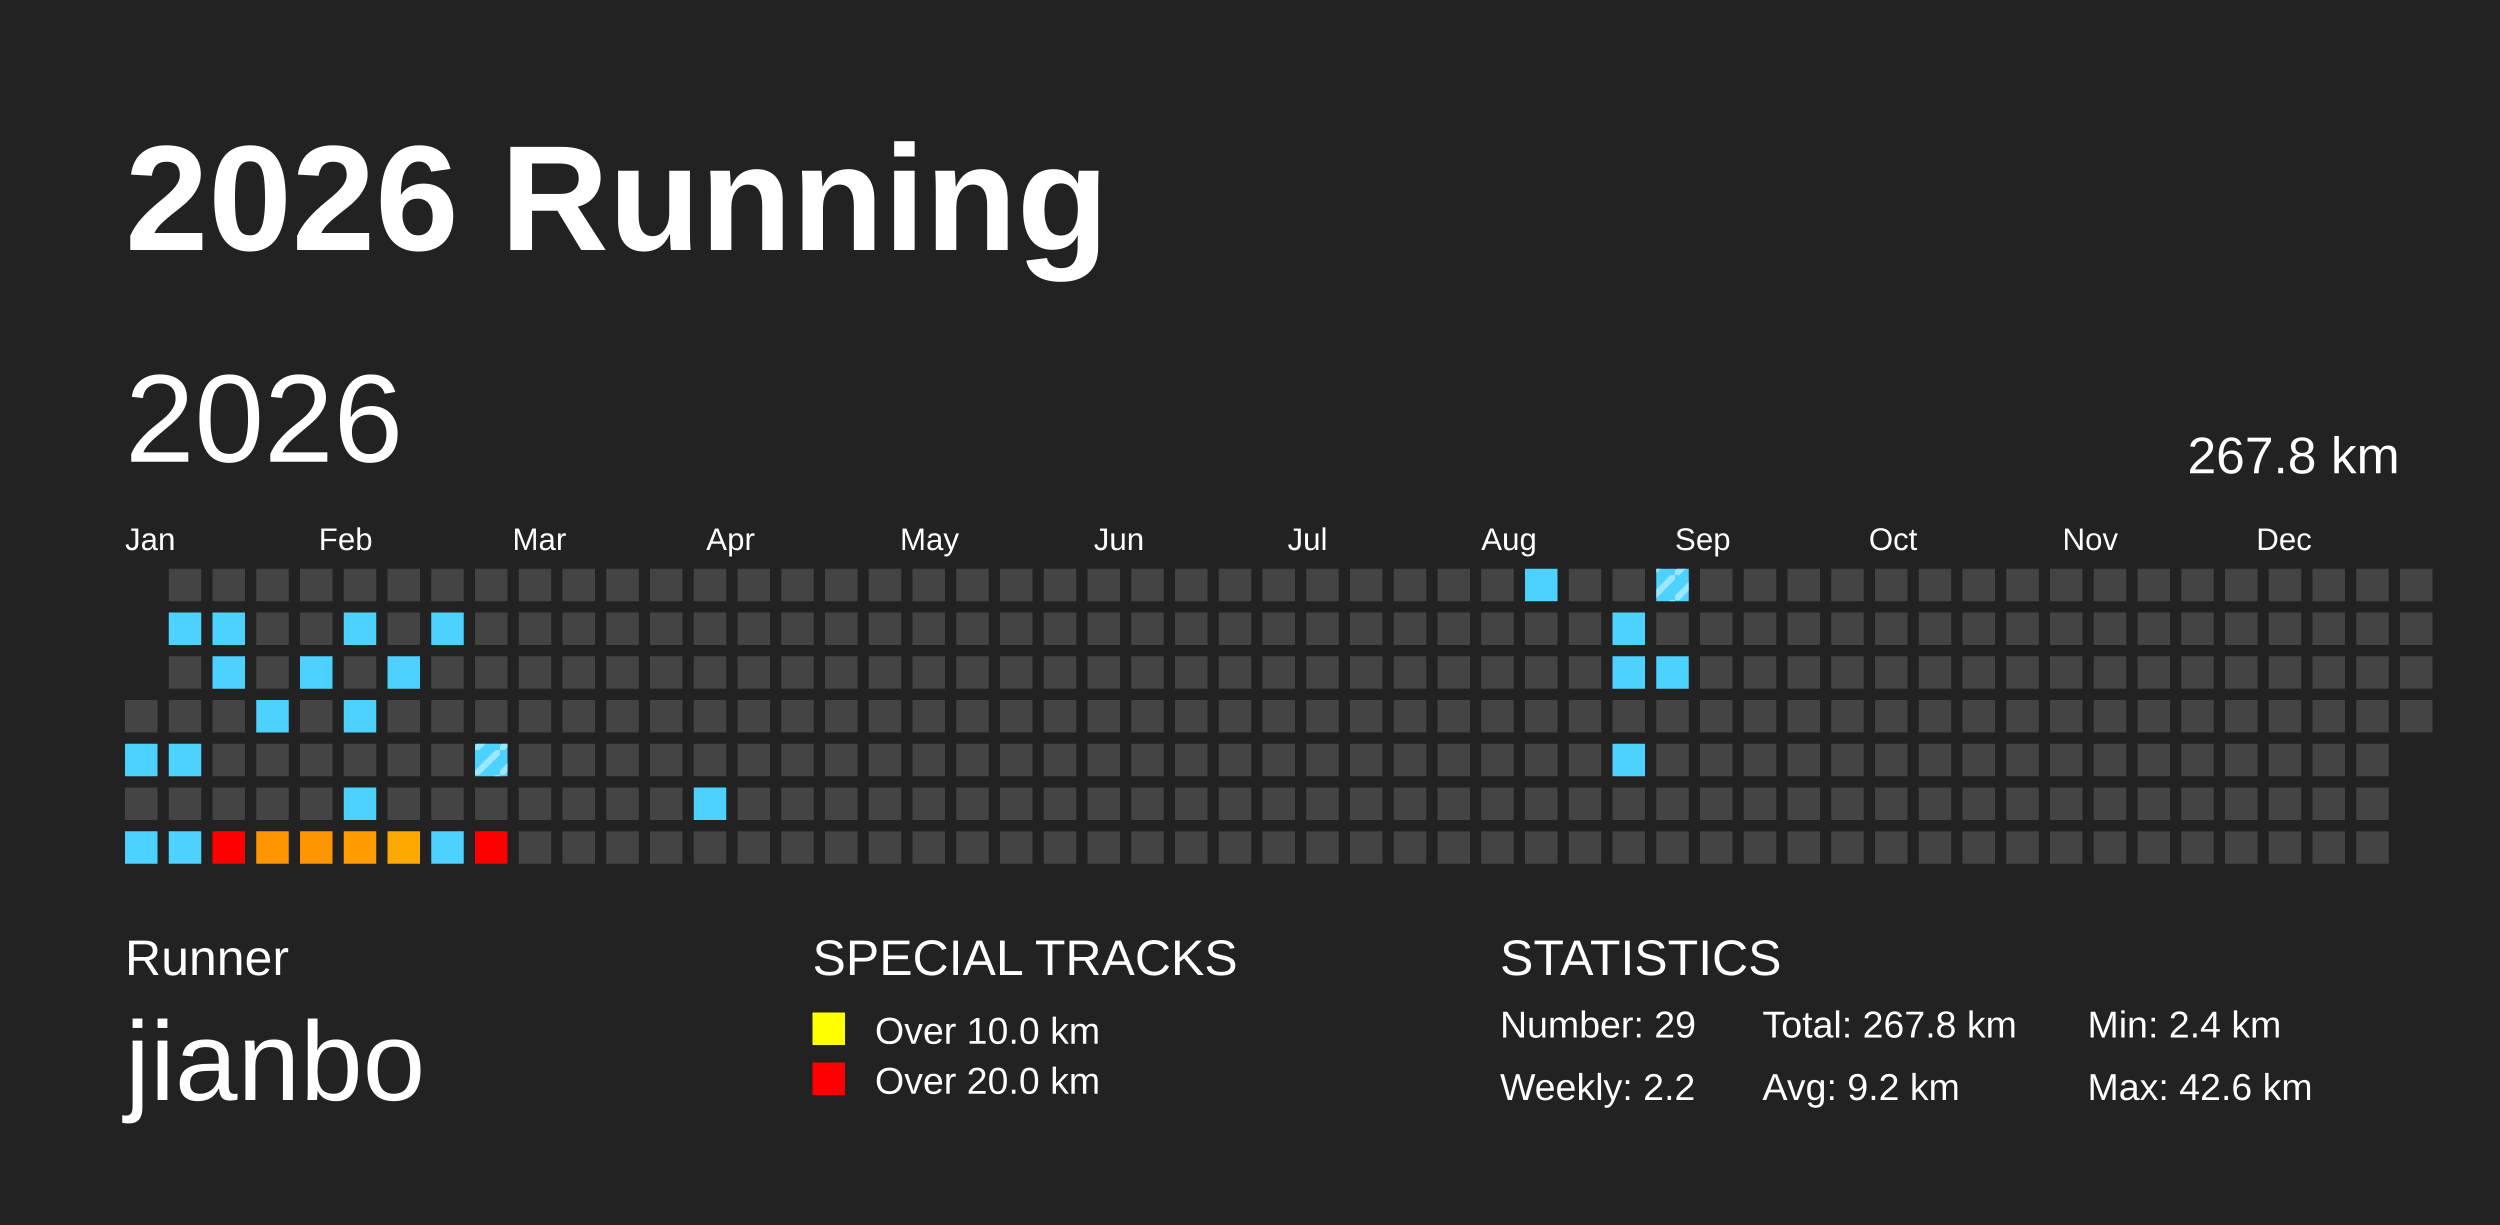
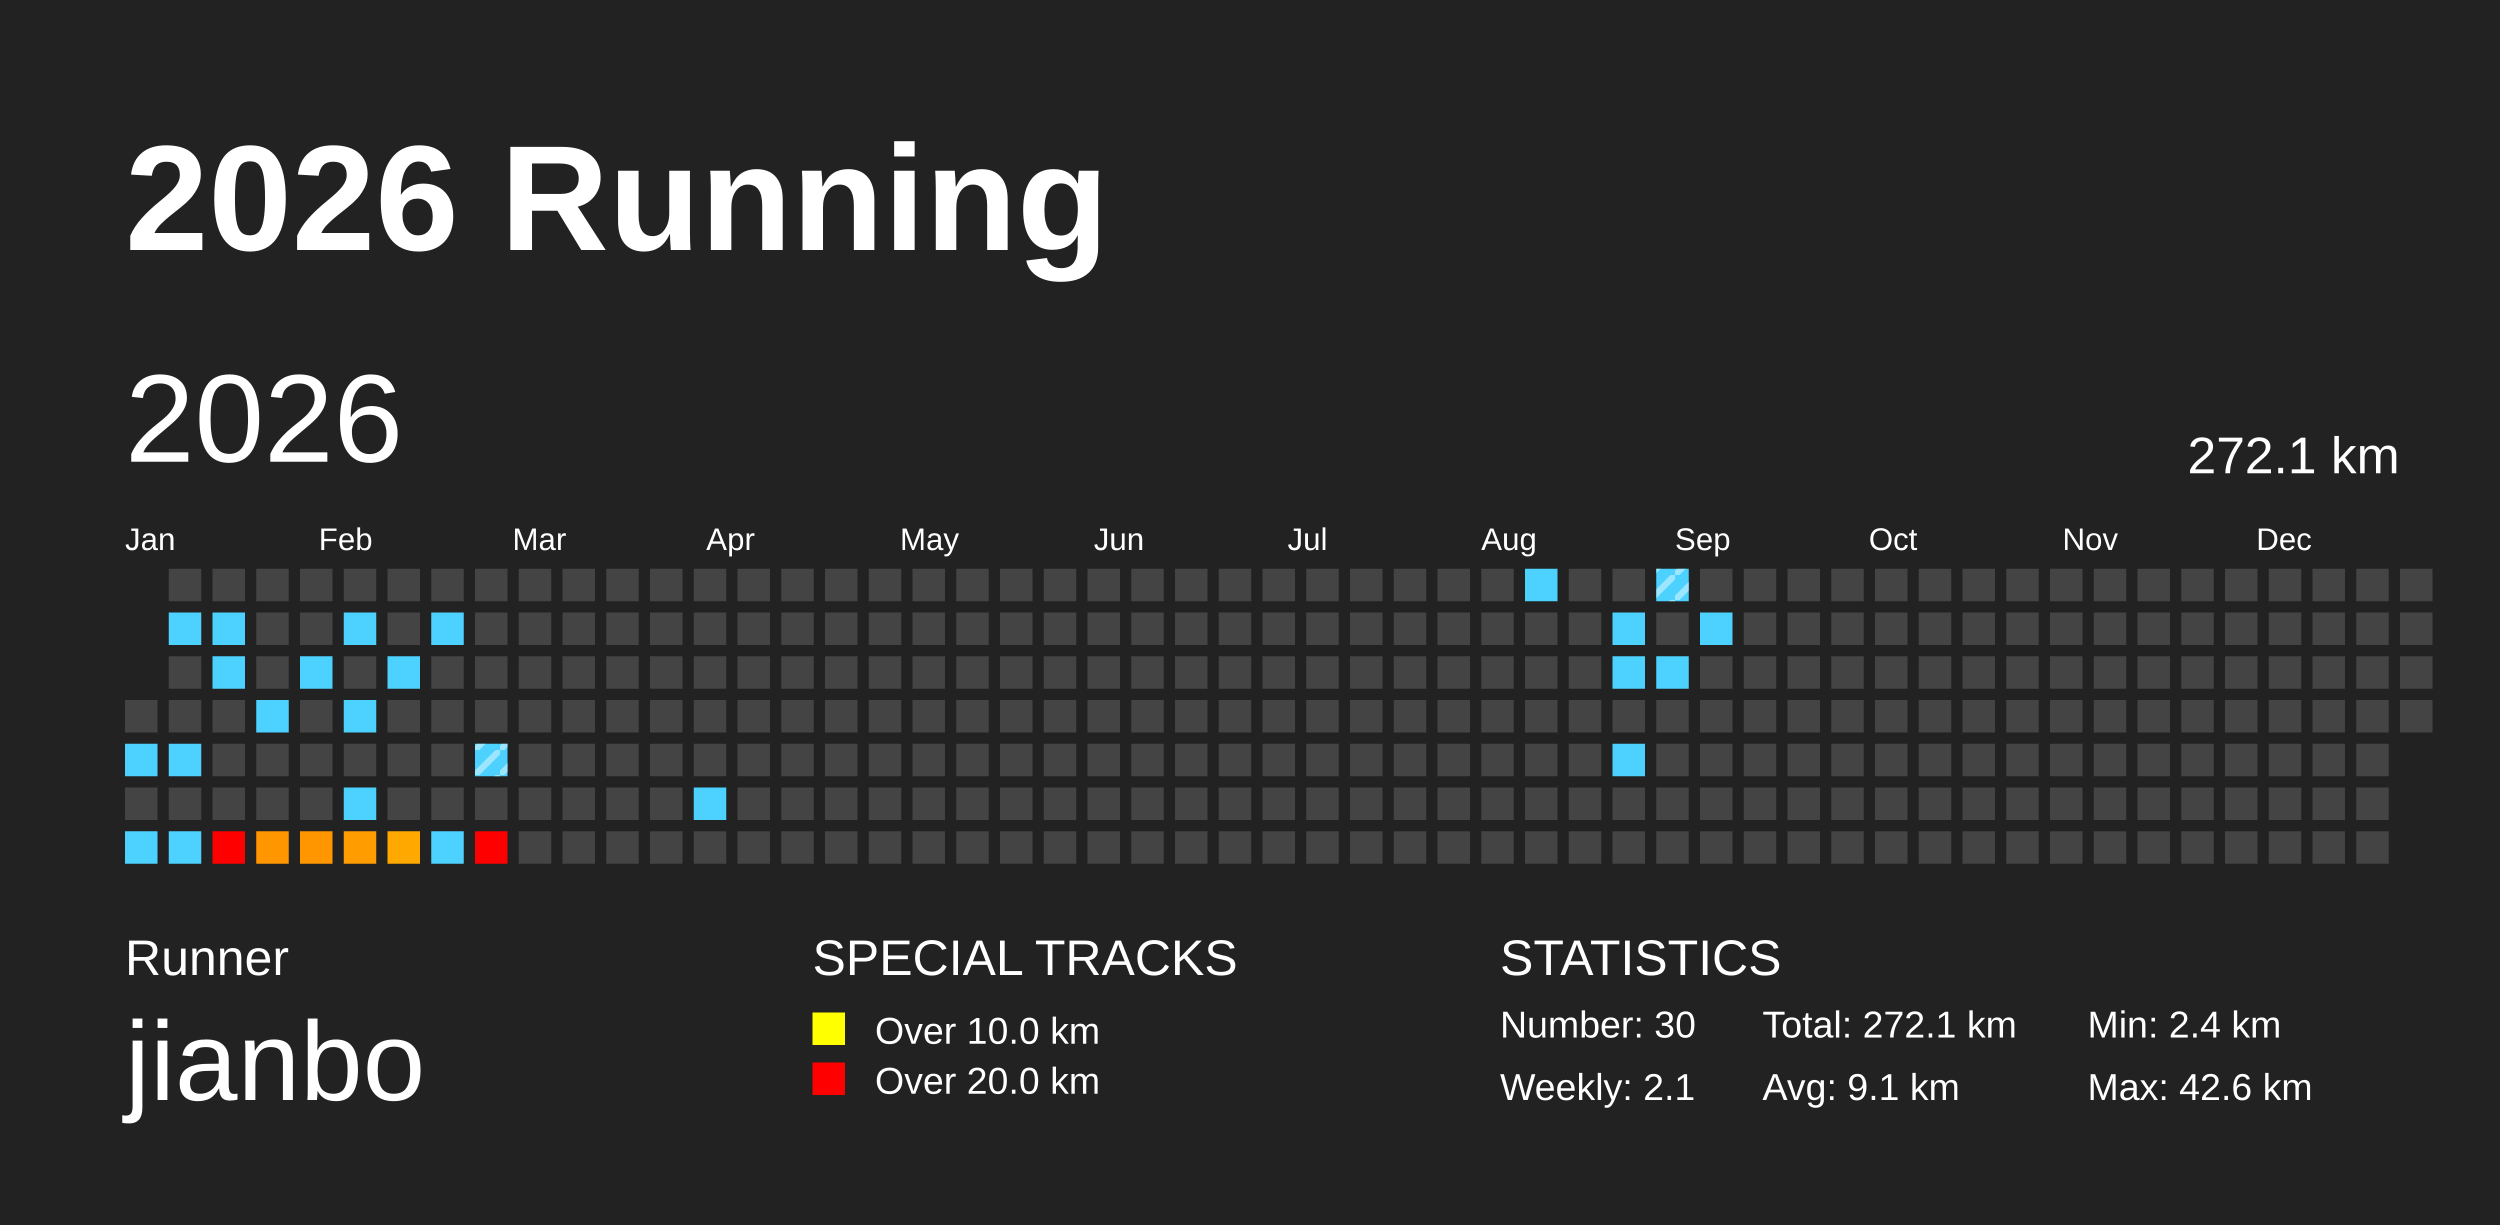
<svg xmlns="http://www.w3.org/2000/svg" baseProfile="full" height="98mm" version="1.1" viewBox="0,0,200,98" width="200mm">
  <defs>
    <pattern height="2" id="indoor-stripe" patternUnits="userSpaceOnUse" width="2">
      <line stroke="white" stroke-opacity="0.45" stroke-width="0.5" x1="0" x2="2" y1="2" y2="0" />
    </pattern>
  </defs>
  <rect fill="#222222" height="98" width="200" x="0" y="0" />
  <text fill="#FFFFFF" style="font-size:12px; font-family:Arial; font-weight:bold;" x="10" y="20">2026 Running</text>
  <text fill="#FFFFFF" style="font-size:4px; font-family:Arial" x="10" y="78">Runner</text>
  <text fill="#FFFFFF" style="font-size:9px; font-family:Arial" x="10" y="88">jianbo</text>
  <text fill="#FFFFFF" style="font-size:4px; font-family:Arial" x="65" y="78">SPECIAL TRACKS</text>
  <rect fill="yellow" height="2.6" width="2.6" x="65" y="81" />
  <text fill="#FFFFFF" style="font-size:3px; font-family:Arial" x="70" y="83.5">Over 10.0 km</text>
  <rect fill="red" height="2.6" width="2.6" x="65" y="85" />
  <text fill="#FFFFFF" style="font-size:3px; font-family:Arial" x="70" y="87.5">Over 20.0 km</text>
  <text fill="#FFFFFF" style="font-size:4px; font-family:Arial" x="120" y="78">STATISTICS</text>
-   <text fill="#FFFFFF" style="font-size:3px; font-family:Arial" x="120" y="83">Number: 29</text>
-   <text fill="#FFFFFF" style="font-size:3px; font-family:Arial" x="120" y="88">Weekly: 2.2</text>
-   <text fill="#FFFFFF" style="font-size:3px; font-family:Arial" x="141" y="83">Total: 267.8 km</text>
-   <text fill="#FFFFFF" style="font-size:3px; font-family:Arial" x="141" y="88">Avg: 9.2 km</text>
+   <text fill="#FFFFFF" style="font-size:3px; font-family:Arial" x="120" y="83">Number: 30</text>
+   <text fill="#FFFFFF" style="font-size:3px; font-family:Arial" x="120" y="88">Weekly: 2.1</text>
+   <text fill="#FFFFFF" style="font-size:3px; font-family:Arial" x="141" y="83">Total: 272.1 km</text>
+   <text fill="#FFFFFF" style="font-size:3px; font-family:Arial" x="141" y="88">Avg: 9.1 km</text>
  <text fill="#FFFFFF" style="font-size:3px; font-family:Arial" x="167" y="83">Min: 2.4 km</text>
  <text fill="#FFFFFF" style="font-size:3px; font-family:Arial" x="167" y="88">Max: 42.6 km</text>
  <text dominant-baseline="hanging" fill="#FFFFFF" style="font-size:10.0px; font-family:Arial;" x="10" y="30">2026</text>
-   <text dominant-baseline="hanging" fill="#FFFFFF" style="font-size:4.125px; font-family:Arial;" x="175" y="35">267.8 km</text>
+   <text dominant-baseline="hanging" fill="#FFFFFF" style="font-size:4.125px; font-family:Arial;" x="175" y="35">272.1 km</text>
  <text fill="#FFFFFF" style="font-size:2.5px; font-family:Arial" x="10.0" y="44">Jan</text>
  <text fill="#FFFFFF" style="font-size:2.5px; font-family:Arial" x="25.5" y="44">Feb</text>
  <text fill="#FFFFFF" style="font-size:2.5px; font-family:Arial" x="41.0" y="44">Mar</text>
  <text fill="#FFFFFF" style="font-size:2.5px; font-family:Arial" x="56.5" y="44">Apr</text>
  <text fill="#FFFFFF" style="font-size:2.5px; font-family:Arial" x="72.0" y="44">May</text>
  <text fill="#FFFFFF" style="font-size:2.5px; font-family:Arial" x="87.5" y="44">Jun</text>
  <text fill="#FFFFFF" style="font-size:2.5px; font-family:Arial" x="103.0" y="44">Jul</text>
  <text fill="#FFFFFF" style="font-size:2.5px; font-family:Arial" x="118.5" y="44">Aug</text>
  <text fill="#FFFFFF" style="font-size:2.5px; font-family:Arial" x="134.0" y="44">Sep</text>
  <text fill="#FFFFFF" style="font-size:2.5px; font-family:Arial" x="149.5" y="44">Oct</text>
  <text fill="#FFFFFF" style="font-size:2.5px; font-family:Arial" x="165.0" y="44">Nov</text>
  <text fill="#FFFFFF" style="font-size:2.5px; font-family:Arial" x="180.5" y="44">Dec</text>
  <rect fill="#444444" height="2.6" width="2.6" x="10.0" y="56.0" />
  <rect fill="#4dd2ff" height="2.6" width="2.6" x="10.0" y="59.5" />
  <rect fill="#444444" height="2.6" width="2.6" x="10.0" y="63.0" />
  <rect fill="#4dd2ff" height="2.6" width="2.6" x="10.0" y="66.5" />
  <rect fill="#444444" height="2.6" width="2.6" x="13.5" y="45.5" />
  <rect fill="#4dd2ff" height="2.6" width="2.6" x="13.5" y="49.0" />
  <rect fill="#444444" height="2.6" width="2.6" x="13.5" y="52.5" />
  <rect fill="#444444" height="2.6" width="2.6" x="13.5" y="56.0" />
  <rect fill="#4dd2ff" height="2.6" width="2.6" x="13.5" y="59.5" />
  <rect fill="#444444" height="2.6" width="2.6" x="13.5" y="63.0" />
  <rect fill="#4dd2ff" height="2.6" width="2.6" x="13.5" y="66.5" />
  <rect fill="#444444" height="2.6" width="2.6" x="17.0" y="45.5" />
  <rect fill="#4dd2ff" height="2.6" width="2.6" x="17.0" y="49.0" />
  <rect fill="#4dd2ff" height="2.6" width="2.6" x="17.0" y="52.5" />
  <rect fill="#444444" height="2.6" width="2.6" x="17.0" y="56.0" />
  <rect fill="#444444" height="2.6" width="2.6" x="17.0" y="59.5" />
  <rect fill="#444444" height="2.6" width="2.6" x="17.0" y="63.0" />
  <rect fill="red" height="2.6" width="2.6" x="17.0" y="66.5" />
  <rect fill="#444444" height="2.6" width="2.6" x="20.5" y="45.5" />
  <rect fill="#444444" height="2.6" width="2.6" x="20.5" y="49.0" />
  <rect fill="#444444" height="2.6" width="2.6" x="20.5" y="52.5" />
  <rect fill="#4dd2ff" height="2.6" width="2.6" x="20.5" y="56.0" />
  <rect fill="#444444" height="2.6" width="2.6" x="20.5" y="59.5" />
  <rect fill="#444444" height="2.6" width="2.6" x="20.5" y="63.0" />
  <rect fill="#ff9600" height="2.6" width="2.6" x="20.5" y="66.5" />
  <rect fill="#444444" height="2.6" width="2.6" x="24.0" y="45.5" />
  <rect fill="#444444" height="2.6" width="2.6" x="24.0" y="49.0" />
  <rect fill="#4dd2ff" height="2.6" width="2.6" x="24.0" y="52.5" />
  <rect fill="#444444" height="2.6" width="2.6" x="24.0" y="56.0" />
  <rect fill="#444444" height="2.6" width="2.6" x="24.0" y="59.5" />
  <rect fill="#444444" height="2.6" width="2.6" x="24.0" y="63.0" />
  <rect fill="#ff9600" height="2.6" width="2.6" x="24.0" y="66.5" />
  <rect fill="#444444" height="2.6" width="2.6" x="27.5" y="45.5" />
  <rect fill="#4dd2ff" height="2.6" width="2.6" x="27.5" y="49.0" />
  <rect fill="#444444" height="2.6" width="2.6" x="27.5" y="52.5" />
  <rect fill="#4dd2ff" height="2.6" width="2.6" x="27.5" y="56.0" />
  <rect fill="#444444" height="2.6" width="2.6" x="27.5" y="59.5" />
  <rect fill="#4dd2ff" height="2.6" width="2.6" x="27.5" y="63.0" />
  <rect fill="#ff9c00" height="2.6" width="2.6" x="27.5" y="66.5" />
  <rect fill="#444444" height="2.6" width="2.6" x="31.0" y="45.5" />
  <rect fill="#444444" height="2.6" width="2.6" x="31.0" y="49.0" />
  <rect fill="#4dd2ff" height="2.6" width="2.6" x="31.0" y="52.5" />
  <rect fill="#444444" height="2.6" width="2.6" x="31.0" y="56.0" />
  <rect fill="#444444" height="2.6" width="2.6" x="31.0" y="59.5" />
  <rect fill="#444444" height="2.6" width="2.6" x="31.0" y="63.0" />
  <rect fill="#ffa900" height="2.6" width="2.6" x="31.0" y="66.5" />
  <rect fill="#444444" height="2.6" width="2.6" x="34.5" y="45.5" />
  <rect fill="#4dd2ff" height="2.6" width="2.6" x="34.5" y="49.0" />
  <rect fill="#444444" height="2.6" width="2.6" x="34.5" y="52.5" />
  <rect fill="#444444" height="2.6" width="2.6" x="34.5" y="56.0" />
  <rect fill="#444444" height="2.6" width="2.6" x="34.5" y="59.5" />
  <rect fill="#444444" height="2.6" width="2.6" x="34.5" y="63.0" />
  <rect fill="#4dd2ff" height="2.6" width="2.6" x="34.5" y="66.5" />
  <rect fill="#444444" height="2.6" width="2.6" x="38.0" y="45.5" />
  <rect fill="#444444" height="2.6" width="2.6" x="38.0" y="49.0" />
  <rect fill="#444444" height="2.6" width="2.6" x="38.0" y="52.5" />
  <rect fill="#444444" height="2.6" width="2.6" x="38.0" y="56.0" />
  <rect fill="#4dd2ff" height="2.6" width="2.6" x="38.0" y="59.5" />
  <rect fill="url(#indoor-stripe)" height="2.6" style="pointer-events: none;" width="2.6" x="38.0" y="59.5" />
  <rect fill="#444444" height="2.6" width="2.6" x="38.0" y="63.0" />
  <rect fill="red" height="2.6" width="2.6" x="38.0" y="66.5" />
  <rect fill="#444444" height="2.6" width="2.6" x="41.5" y="45.5" />
  <rect fill="#444444" height="2.6" width="2.6" x="41.5" y="49.0" />
  <rect fill="#444444" height="2.6" width="2.6" x="41.5" y="52.5" />
  <rect fill="#444444" height="2.6" width="2.6" x="41.5" y="56.0" />
  <rect fill="#444444" height="2.6" width="2.6" x="41.5" y="59.5" />
  <rect fill="#444444" height="2.6" width="2.6" x="41.5" y="63.0" />
  <rect fill="#444444" height="2.6" width="2.6" x="41.5" y="66.5" />
  <rect fill="#444444" height="2.6" width="2.6" x="45.0" y="45.5" />
  <rect fill="#444444" height="2.6" width="2.6" x="45.0" y="49.0" />
  <rect fill="#444444" height="2.6" width="2.6" x="45.0" y="52.5" />
  <rect fill="#444444" height="2.6" width="2.6" x="45.0" y="56.0" />
  <rect fill="#444444" height="2.6" width="2.6" x="45.0" y="59.5" />
  <rect fill="#444444" height="2.6" width="2.6" x="45.0" y="63.0" />
  <rect fill="#444444" height="2.6" width="2.6" x="45.0" y="66.5" />
  <rect fill="#444444" height="2.6" width="2.6" x="48.5" y="45.5" />
  <rect fill="#444444" height="2.6" width="2.6" x="48.5" y="49.0" />
  <rect fill="#444444" height="2.6" width="2.6" x="48.5" y="52.5" />
  <rect fill="#444444" height="2.6" width="2.6" x="48.5" y="56.0" />
  <rect fill="#444444" height="2.6" width="2.6" x="48.5" y="59.5" />
  <rect fill="#444444" height="2.6" width="2.6" x="48.5" y="63.0" />
  <rect fill="#444444" height="2.6" width="2.6" x="48.5" y="66.5" />
  <rect fill="#444444" height="2.6" width="2.6" x="52.0" y="45.5" />
  <rect fill="#444444" height="2.6" width="2.6" x="52.0" y="49.0" />
  <rect fill="#444444" height="2.6" width="2.6" x="52.0" y="52.5" />
  <rect fill="#444444" height="2.6" width="2.6" x="52.0" y="56.0" />
  <rect fill="#444444" height="2.6" width="2.6" x="52.0" y="59.5" />
  <rect fill="#444444" height="2.6" width="2.6" x="52.0" y="63.0" />
  <rect fill="#444444" height="2.6" width="2.6" x="52.0" y="66.5" />
  <rect fill="#444444" height="2.6" width="2.6" x="55.5" y="45.5" />
  <rect fill="#444444" height="2.6" width="2.6" x="55.5" y="49.0" />
  <rect fill="#444444" height="2.6" width="2.6" x="55.5" y="52.5" />
  <rect fill="#444444" height="2.6" width="2.6" x="55.5" y="56.0" />
  <rect fill="#444444" height="2.6" width="2.6" x="55.5" y="59.5" />
  <rect fill="#4dd2ff" height="2.6" width="2.6" x="55.5" y="63.0" />
  <rect fill="#444444" height="2.6" width="2.6" x="55.5" y="66.5" />
  <rect fill="#444444" height="2.6" width="2.6" x="59.0" y="45.5" />
  <rect fill="#444444" height="2.6" width="2.6" x="59.0" y="49.0" />
  <rect fill="#444444" height="2.6" width="2.6" x="59.0" y="52.5" />
  <rect fill="#444444" height="2.6" width="2.6" x="59.0" y="56.0" />
  <rect fill="#444444" height="2.6" width="2.6" x="59.0" y="59.5" />
  <rect fill="#444444" height="2.6" width="2.6" x="59.0" y="63.0" />
  <rect fill="#444444" height="2.6" width="2.6" x="59.0" y="66.5" />
  <rect fill="#444444" height="2.6" width="2.6" x="62.5" y="45.5" />
  <rect fill="#444444" height="2.6" width="2.6" x="62.5" y="49.0" />
  <rect fill="#444444" height="2.6" width="2.6" x="62.5" y="52.5" />
  <rect fill="#444444" height="2.6" width="2.6" x="62.5" y="56.0" />
  <rect fill="#444444" height="2.6" width="2.6" x="62.5" y="59.5" />
  <rect fill="#444444" height="2.6" width="2.6" x="62.5" y="63.0" />
  <rect fill="#444444" height="2.6" width="2.6" x="62.5" y="66.5" />
  <rect fill="#444444" height="2.6" width="2.6" x="66.0" y="45.5" />
  <rect fill="#444444" height="2.6" width="2.6" x="66.0" y="49.0" />
  <rect fill="#444444" height="2.6" width="2.6" x="66.0" y="52.5" />
  <rect fill="#444444" height="2.6" width="2.6" x="66.0" y="56.0" />
  <rect fill="#444444" height="2.6" width="2.6" x="66.0" y="59.5" />
  <rect fill="#444444" height="2.6" width="2.6" x="66.0" y="63.0" />
  <rect fill="#444444" height="2.6" width="2.6" x="66.0" y="66.5" />
  <rect fill="#444444" height="2.6" width="2.6" x="69.5" y="45.5" />
  <rect fill="#444444" height="2.6" width="2.6" x="69.5" y="49.0" />
  <rect fill="#444444" height="2.6" width="2.6" x="69.5" y="52.5" />
  <rect fill="#444444" height="2.6" width="2.6" x="69.5" y="56.0" />
  <rect fill="#444444" height="2.6" width="2.6" x="69.5" y="59.5" />
  <rect fill="#444444" height="2.6" width="2.6" x="69.5" y="63.0" />
  <rect fill="#444444" height="2.6" width="2.6" x="69.5" y="66.5" />
  <rect fill="#444444" height="2.6" width="2.6" x="73.0" y="45.5" />
  <rect fill="#444444" height="2.6" width="2.6" x="73.0" y="49.0" />
  <rect fill="#444444" height="2.6" width="2.6" x="73.0" y="52.5" />
  <rect fill="#444444" height="2.6" width="2.6" x="73.0" y="56.0" />
  <rect fill="#444444" height="2.6" width="2.6" x="73.0" y="59.5" />
  <rect fill="#444444" height="2.6" width="2.6" x="73.0" y="63.0" />
  <rect fill="#444444" height="2.6" width="2.6" x="73.0" y="66.5" />
  <rect fill="#444444" height="2.6" width="2.6" x="76.5" y="45.5" />
  <rect fill="#444444" height="2.6" width="2.6" x="76.5" y="49.0" />
  <rect fill="#444444" height="2.6" width="2.6" x="76.5" y="52.5" />
  <rect fill="#444444" height="2.6" width="2.6" x="76.5" y="56.0" />
  <rect fill="#444444" height="2.6" width="2.6" x="76.5" y="59.5" />
  <rect fill="#444444" height="2.6" width="2.6" x="76.5" y="63.0" />
  <rect fill="#444444" height="2.6" width="2.6" x="76.5" y="66.5" />
  <rect fill="#444444" height="2.6" width="2.6" x="80.0" y="45.5" />
  <rect fill="#444444" height="2.6" width="2.6" x="80.0" y="49.0" />
  <rect fill="#444444" height="2.6" width="2.6" x="80.0" y="52.5" />
  <rect fill="#444444" height="2.6" width="2.6" x="80.0" y="56.0" />
  <rect fill="#444444" height="2.6" width="2.6" x="80.0" y="59.5" />
  <rect fill="#444444" height="2.6" width="2.6" x="80.0" y="63.0" />
  <rect fill="#444444" height="2.6" width="2.6" x="80.0" y="66.5" />
  <rect fill="#444444" height="2.6" width="2.6" x="83.5" y="45.5" />
  <rect fill="#444444" height="2.6" width="2.6" x="83.5" y="49.0" />
  <rect fill="#444444" height="2.6" width="2.6" x="83.5" y="52.5" />
  <rect fill="#444444" height="2.6" width="2.6" x="83.5" y="56.0" />
  <rect fill="#444444" height="2.6" width="2.6" x="83.5" y="59.5" />
  <rect fill="#444444" height="2.6" width="2.6" x="83.5" y="63.0" />
  <rect fill="#444444" height="2.6" width="2.6" x="83.5" y="66.5" />
  <rect fill="#444444" height="2.6" width="2.6" x="87.0" y="45.5" />
  <rect fill="#444444" height="2.6" width="2.6" x="87.0" y="49.0" />
  <rect fill="#444444" height="2.6" width="2.6" x="87.0" y="52.5" />
  <rect fill="#444444" height="2.6" width="2.6" x="87.0" y="56.0" />
  <rect fill="#444444" height="2.6" width="2.6" x="87.0" y="59.5" />
  <rect fill="#444444" height="2.6" width="2.6" x="87.0" y="63.0" />
  <rect fill="#444444" height="2.6" width="2.6" x="87.0" y="66.5" />
  <rect fill="#444444" height="2.6" width="2.6" x="90.5" y="45.5" />
  <rect fill="#444444" height="2.6" width="2.6" x="90.5" y="49.0" />
  <rect fill="#444444" height="2.6" width="2.6" x="90.5" y="52.5" />
  <rect fill="#444444" height="2.6" width="2.6" x="90.5" y="56.0" />
  <rect fill="#444444" height="2.6" width="2.6" x="90.5" y="59.5" />
  <rect fill="#444444" height="2.6" width="2.6" x="90.5" y="63.0" />
  <rect fill="#444444" height="2.6" width="2.6" x="90.5" y="66.5" />
  <rect fill="#444444" height="2.6" width="2.6" x="94.0" y="45.5" />
  <rect fill="#444444" height="2.6" width="2.6" x="94.0" y="49.0" />
  <rect fill="#444444" height="2.6" width="2.6" x="94.0" y="52.5" />
  <rect fill="#444444" height="2.6" width="2.6" x="94.0" y="56.0" />
  <rect fill="#444444" height="2.6" width="2.6" x="94.0" y="59.5" />
  <rect fill="#444444" height="2.6" width="2.6" x="94.0" y="63.0" />
  <rect fill="#444444" height="2.6" width="2.6" x="94.0" y="66.5" />
  <rect fill="#444444" height="2.6" width="2.6" x="97.5" y="45.5" />
  <rect fill="#444444" height="2.6" width="2.6" x="97.5" y="49.0" />
  <rect fill="#444444" height="2.6" width="2.6" x="97.5" y="52.5" />
  <rect fill="#444444" height="2.6" width="2.6" x="97.5" y="56.0" />
  <rect fill="#444444" height="2.6" width="2.6" x="97.5" y="59.5" />
  <rect fill="#444444" height="2.6" width="2.6" x="97.5" y="63.0" />
  <rect fill="#444444" height="2.6" width="2.6" x="97.5" y="66.5" />
  <rect fill="#444444" height="2.6" width="2.6" x="101.0" y="45.5" />
  <rect fill="#444444" height="2.6" width="2.6" x="101.0" y="49.0" />
  <rect fill="#444444" height="2.6" width="2.6" x="101.0" y="52.5" />
  <rect fill="#444444" height="2.6" width="2.6" x="101.0" y="56.0" />
  <rect fill="#444444" height="2.6" width="2.6" x="101.0" y="59.5" />
  <rect fill="#444444" height="2.6" width="2.6" x="101.0" y="63.0" />
  <rect fill="#444444" height="2.6" width="2.6" x="101.0" y="66.5" />
  <rect fill="#444444" height="2.6" width="2.6" x="104.5" y="45.5" />
  <rect fill="#444444" height="2.6" width="2.6" x="104.5" y="49.0" />
  <rect fill="#444444" height="2.6" width="2.6" x="104.5" y="52.5" />
  <rect fill="#444444" height="2.6" width="2.6" x="104.5" y="56.0" />
  <rect fill="#444444" height="2.6" width="2.6" x="104.5" y="59.5" />
  <rect fill="#444444" height="2.6" width="2.6" x="104.5" y="63.0" />
  <rect fill="#444444" height="2.6" width="2.6" x="104.5" y="66.5" />
  <rect fill="#444444" height="2.6" width="2.6" x="108.0" y="45.5" />
  <rect fill="#444444" height="2.6" width="2.6" x="108.0" y="49.0" />
  <rect fill="#444444" height="2.6" width="2.6" x="108.0" y="52.5" />
  <rect fill="#444444" height="2.6" width="2.6" x="108.0" y="56.0" />
  <rect fill="#444444" height="2.6" width="2.6" x="108.0" y="59.5" />
  <rect fill="#444444" height="2.6" width="2.6" x="108.0" y="63.0" />
  <rect fill="#444444" height="2.6" width="2.6" x="108.0" y="66.5" />
  <rect fill="#444444" height="2.6" width="2.6" x="111.5" y="45.5" />
  <rect fill="#444444" height="2.6" width="2.6" x="111.5" y="49.0" />
  <rect fill="#444444" height="2.6" width="2.6" x="111.5" y="52.5" />
  <rect fill="#444444" height="2.6" width="2.6" x="111.5" y="56.0" />
  <rect fill="#444444" height="2.6" width="2.6" x="111.5" y="59.5" />
  <rect fill="#444444" height="2.6" width="2.6" x="111.5" y="63.0" />
  <rect fill="#444444" height="2.6" width="2.6" x="111.5" y="66.5" />
  <rect fill="#444444" height="2.6" width="2.6" x="115.0" y="45.5" />
  <rect fill="#444444" height="2.6" width="2.6" x="115.0" y="49.0" />
  <rect fill="#444444" height="2.6" width="2.6" x="115.0" y="52.5" />
  <rect fill="#444444" height="2.6" width="2.6" x="115.0" y="56.0" />
  <rect fill="#444444" height="2.6" width="2.6" x="115.0" y="59.5" />
  <rect fill="#444444" height="2.6" width="2.6" x="115.0" y="63.0" />
  <rect fill="#444444" height="2.6" width="2.6" x="115.0" y="66.5" />
  <rect fill="#444444" height="2.6" width="2.6" x="118.5" y="45.5" />
  <rect fill="#444444" height="2.6" width="2.6" x="118.5" y="49.0" />
  <rect fill="#444444" height="2.6" width="2.6" x="118.5" y="52.5" />
  <rect fill="#444444" height="2.6" width="2.6" x="118.5" y="56.0" />
  <rect fill="#444444" height="2.6" width="2.6" x="118.5" y="59.5" />
  <rect fill="#444444" height="2.6" width="2.6" x="118.5" y="63.0" />
  <rect fill="#444444" height="2.6" width="2.6" x="118.5" y="66.5" />
  <rect fill="#4dd2ff" height="2.6" width="2.6" x="122.0" y="45.5" />
  <rect fill="#444444" height="2.6" width="2.6" x="122.0" y="49.0" />
  <rect fill="#444444" height="2.6" width="2.6" x="122.0" y="52.5" />
  <rect fill="#444444" height="2.6" width="2.6" x="122.0" y="56.0" />
  <rect fill="#444444" height="2.6" width="2.6" x="122.0" y="59.5" />
  <rect fill="#444444" height="2.6" width="2.6" x="122.0" y="63.0" />
  <rect fill="#444444" height="2.6" width="2.6" x="122.0" y="66.5" />
  <rect fill="#444444" height="2.6" width="2.6" x="125.5" y="45.5" />
  <rect fill="#444444" height="2.6" width="2.6" x="125.5" y="49.0" />
  <rect fill="#444444" height="2.6" width="2.6" x="125.5" y="52.5" />
  <rect fill="#444444" height="2.6" width="2.6" x="125.5" y="56.0" />
  <rect fill="#444444" height="2.6" width="2.6" x="125.5" y="59.5" />
  <rect fill="#444444" height="2.6" width="2.6" x="125.5" y="63.0" />
  <rect fill="#444444" height="2.6" width="2.6" x="125.5" y="66.5" />
  <rect fill="#444444" height="2.6" width="2.6" x="129.0" y="45.5" />
  <rect fill="#4dd2ff" height="2.6" width="2.6" x="129.0" y="49.0" />
  <rect fill="#4dd2ff" height="2.6" width="2.6" x="129.0" y="52.5" />
  <rect fill="#444444" height="2.6" width="2.6" x="129.0" y="56.0" />
  <rect fill="#4dd2ff" height="2.6" width="2.6" x="129.0" y="59.5" />
  <rect fill="#444444" height="2.6" width="2.6" x="129.0" y="63.0" />
  <rect fill="#444444" height="2.6" width="2.6" x="129.0" y="66.5" />
  <rect fill="#4dd2ff" height="2.6" width="2.6" x="132.5" y="45.5" />
  <rect fill="url(#indoor-stripe)" height="2.6" style="pointer-events: none;" width="2.6" x="132.5" y="45.5" />
  <rect fill="#444444" height="2.6" width="2.6" x="132.5" y="49.0" />
  <rect fill="#4dd2ff" height="2.6" width="2.6" x="132.5" y="52.5" />
  <rect fill="#444444" height="2.6" width="2.6" x="132.5" y="56.0" />
  <rect fill="#444444" height="2.6" width="2.6" x="132.5" y="59.5" />
  <rect fill="#444444" height="2.6" width="2.6" x="132.5" y="63.0" />
  <rect fill="#444444" height="2.6" width="2.6" x="132.5" y="66.5" />
  <rect fill="#444444" height="2.6" width="2.6" x="136.0" y="45.5" />
-   <rect fill="#444444" height="2.6" width="2.6" x="136.0" y="49.0" />
+   <rect fill="#4dd2ff" height="2.6" width="2.6" x="136.0" y="49.0" />
  <rect fill="#444444" height="2.6" width="2.6" x="136.0" y="52.5" />
  <rect fill="#444444" height="2.6" width="2.6" x="136.0" y="56.0" />
  <rect fill="#444444" height="2.6" width="2.6" x="136.0" y="59.5" />
  <rect fill="#444444" height="2.6" width="2.6" x="136.0" y="63.0" />
  <rect fill="#444444" height="2.6" width="2.6" x="136.0" y="66.5" />
  <rect fill="#444444" height="2.6" width="2.6" x="139.5" y="45.5" />
  <rect fill="#444444" height="2.6" width="2.6" x="139.5" y="49.0" />
  <rect fill="#444444" height="2.6" width="2.6" x="139.5" y="52.5" />
  <rect fill="#444444" height="2.6" width="2.6" x="139.5" y="56.0" />
  <rect fill="#444444" height="2.6" width="2.6" x="139.5" y="59.5" />
  <rect fill="#444444" height="2.6" width="2.6" x="139.5" y="63.0" />
  <rect fill="#444444" height="2.6" width="2.6" x="139.5" y="66.5" />
  <rect fill="#444444" height="2.6" width="2.6" x="143.0" y="45.5" />
  <rect fill="#444444" height="2.6" width="2.6" x="143.0" y="49.0" />
  <rect fill="#444444" height="2.6" width="2.6" x="143.0" y="52.5" />
  <rect fill="#444444" height="2.6" width="2.6" x="143.0" y="56.0" />
  <rect fill="#444444" height="2.6" width="2.6" x="143.0" y="59.5" />
  <rect fill="#444444" height="2.6" width="2.6" x="143.0" y="63.0" />
  <rect fill="#444444" height="2.6" width="2.6" x="143.0" y="66.5" />
  <rect fill="#444444" height="2.6" width="2.6" x="146.5" y="45.5" />
  <rect fill="#444444" height="2.6" width="2.6" x="146.5" y="49.0" />
  <rect fill="#444444" height="2.6" width="2.6" x="146.5" y="52.5" />
  <rect fill="#444444" height="2.6" width="2.6" x="146.5" y="56.0" />
  <rect fill="#444444" height="2.6" width="2.6" x="146.5" y="59.5" />
  <rect fill="#444444" height="2.6" width="2.6" x="146.5" y="63.0" />
  <rect fill="#444444" height="2.6" width="2.6" x="146.5" y="66.5" />
  <rect fill="#444444" height="2.6" width="2.6" x="150.0" y="45.5" />
  <rect fill="#444444" height="2.6" width="2.6" x="150.0" y="49.0" />
  <rect fill="#444444" height="2.6" width="2.6" x="150.0" y="52.5" />
  <rect fill="#444444" height="2.6" width="2.6" x="150.0" y="56.0" />
  <rect fill="#444444" height="2.6" width="2.6" x="150.0" y="59.5" />
  <rect fill="#444444" height="2.6" width="2.6" x="150.0" y="63.0" />
  <rect fill="#444444" height="2.6" width="2.6" x="150.0" y="66.5" />
  <rect fill="#444444" height="2.6" width="2.6" x="153.5" y="45.5" />
  <rect fill="#444444" height="2.6" width="2.6" x="153.5" y="49.0" />
  <rect fill="#444444" height="2.6" width="2.6" x="153.5" y="52.5" />
  <rect fill="#444444" height="2.6" width="2.6" x="153.5" y="56.0" />
  <rect fill="#444444" height="2.6" width="2.6" x="153.5" y="59.5" />
  <rect fill="#444444" height="2.6" width="2.6" x="153.5" y="63.0" />
  <rect fill="#444444" height="2.6" width="2.6" x="153.5" y="66.5" />
  <rect fill="#444444" height="2.6" width="2.6" x="157.0" y="45.5" />
  <rect fill="#444444" height="2.6" width="2.6" x="157.0" y="49.0" />
  <rect fill="#444444" height="2.6" width="2.6" x="157.0" y="52.5" />
  <rect fill="#444444" height="2.6" width="2.6" x="157.0" y="56.0" />
  <rect fill="#444444" height="2.6" width="2.6" x="157.0" y="59.5" />
  <rect fill="#444444" height="2.6" width="2.6" x="157.0" y="63.0" />
  <rect fill="#444444" height="2.6" width="2.6" x="157.0" y="66.5" />
  <rect fill="#444444" height="2.6" width="2.6" x="160.5" y="45.5" />
  <rect fill="#444444" height="2.6" width="2.6" x="160.5" y="49.0" />
  <rect fill="#444444" height="2.6" width="2.6" x="160.5" y="52.5" />
  <rect fill="#444444" height="2.6" width="2.6" x="160.5" y="56.0" />
  <rect fill="#444444" height="2.6" width="2.6" x="160.5" y="59.5" />
  <rect fill="#444444" height="2.6" width="2.6" x="160.5" y="63.0" />
  <rect fill="#444444" height="2.6" width="2.6" x="160.5" y="66.5" />
  <rect fill="#444444" height="2.6" width="2.6" x="164.0" y="45.5" />
  <rect fill="#444444" height="2.6" width="2.6" x="164.0" y="49.0" />
  <rect fill="#444444" height="2.6" width="2.6" x="164.0" y="52.5" />
  <rect fill="#444444" height="2.6" width="2.6" x="164.0" y="56.0" />
  <rect fill="#444444" height="2.6" width="2.6" x="164.0" y="59.5" />
  <rect fill="#444444" height="2.6" width="2.6" x="164.0" y="63.0" />
  <rect fill="#444444" height="2.6" width="2.6" x="164.0" y="66.5" />
  <rect fill="#444444" height="2.6" width="2.6" x="167.5" y="45.5" />
  <rect fill="#444444" height="2.6" width="2.6" x="167.5" y="49.0" />
  <rect fill="#444444" height="2.6" width="2.6" x="167.5" y="52.5" />
  <rect fill="#444444" height="2.6" width="2.6" x="167.5" y="56.0" />
  <rect fill="#444444" height="2.6" width="2.6" x="167.5" y="59.5" />
  <rect fill="#444444" height="2.6" width="2.6" x="167.5" y="63.0" />
  <rect fill="#444444" height="2.6" width="2.6" x="167.5" y="66.5" />
  <rect fill="#444444" height="2.6" width="2.6" x="171.0" y="45.5" />
  <rect fill="#444444" height="2.6" width="2.6" x="171.0" y="49.0" />
  <rect fill="#444444" height="2.6" width="2.6" x="171.0" y="52.5" />
  <rect fill="#444444" height="2.6" width="2.6" x="171.0" y="56.0" />
  <rect fill="#444444" height="2.6" width="2.6" x="171.0" y="59.5" />
  <rect fill="#444444" height="2.6" width="2.6" x="171.0" y="63.0" />
  <rect fill="#444444" height="2.6" width="2.6" x="171.0" y="66.5" />
  <rect fill="#444444" height="2.6" width="2.6" x="174.5" y="45.5" />
  <rect fill="#444444" height="2.6" width="2.6" x="174.5" y="49.0" />
  <rect fill="#444444" height="2.6" width="2.6" x="174.5" y="52.5" />
  <rect fill="#444444" height="2.6" width="2.6" x="174.5" y="56.0" />
  <rect fill="#444444" height="2.6" width="2.6" x="174.5" y="59.5" />
  <rect fill="#444444" height="2.6" width="2.6" x="174.5" y="63.0" />
  <rect fill="#444444" height="2.6" width="2.6" x="174.5" y="66.5" />
  <rect fill="#444444" height="2.6" width="2.6" x="178.0" y="45.5" />
  <rect fill="#444444" height="2.6" width="2.6" x="178.0" y="49.0" />
  <rect fill="#444444" height="2.6" width="2.6" x="178.0" y="52.5" />
  <rect fill="#444444" height="2.6" width="2.6" x="178.0" y="56.0" />
  <rect fill="#444444" height="2.6" width="2.6" x="178.0" y="59.5" />
  <rect fill="#444444" height="2.6" width="2.6" x="178.0" y="63.0" />
  <rect fill="#444444" height="2.6" width="2.6" x="178.0" y="66.5" />
  <rect fill="#444444" height="2.6" width="2.6" x="181.5" y="45.5" />
  <rect fill="#444444" height="2.6" width="2.6" x="181.5" y="49.0" />
  <rect fill="#444444" height="2.6" width="2.6" x="181.5" y="52.5" />
  <rect fill="#444444" height="2.6" width="2.6" x="181.5" y="56.0" />
  <rect fill="#444444" height="2.6" width="2.6" x="181.5" y="59.5" />
  <rect fill="#444444" height="2.6" width="2.6" x="181.5" y="63.0" />
  <rect fill="#444444" height="2.6" width="2.6" x="181.5" y="66.5" />
  <rect fill="#444444" height="2.6" width="2.6" x="185.0" y="45.5" />
  <rect fill="#444444" height="2.6" width="2.6" x="185.0" y="49.0" />
  <rect fill="#444444" height="2.6" width="2.6" x="185.0" y="52.5" />
  <rect fill="#444444" height="2.6" width="2.6" x="185.0" y="56.0" />
  <rect fill="#444444" height="2.6" width="2.6" x="185.0" y="59.5" />
  <rect fill="#444444" height="2.6" width="2.6" x="185.0" y="63.0" />
  <rect fill="#444444" height="2.6" width="2.6" x="185.0" y="66.5" />
  <rect fill="#444444" height="2.6" width="2.6" x="188.5" y="45.5" />
  <rect fill="#444444" height="2.6" width="2.6" x="188.5" y="49.0" />
  <rect fill="#444444" height="2.6" width="2.6" x="188.5" y="52.5" />
  <rect fill="#444444" height="2.6" width="2.6" x="188.5" y="56.0" />
  <rect fill="#444444" height="2.6" width="2.6" x="188.5" y="59.5" />
  <rect fill="#444444" height="2.6" width="2.6" x="188.5" y="63.0" />
  <rect fill="#444444" height="2.6" width="2.6" x="188.5" y="66.5" />
  <rect fill="#444444" height="2.6" width="2.6" x="192.0" y="45.5" />
  <rect fill="#444444" height="2.6" width="2.6" x="192.0" y="49.0" />
  <rect fill="#444444" height="2.6" width="2.6" x="192.0" y="52.5" />
  <rect fill="#444444" height="2.6" width="2.6" x="192.0" y="56.0" />
</svg>
